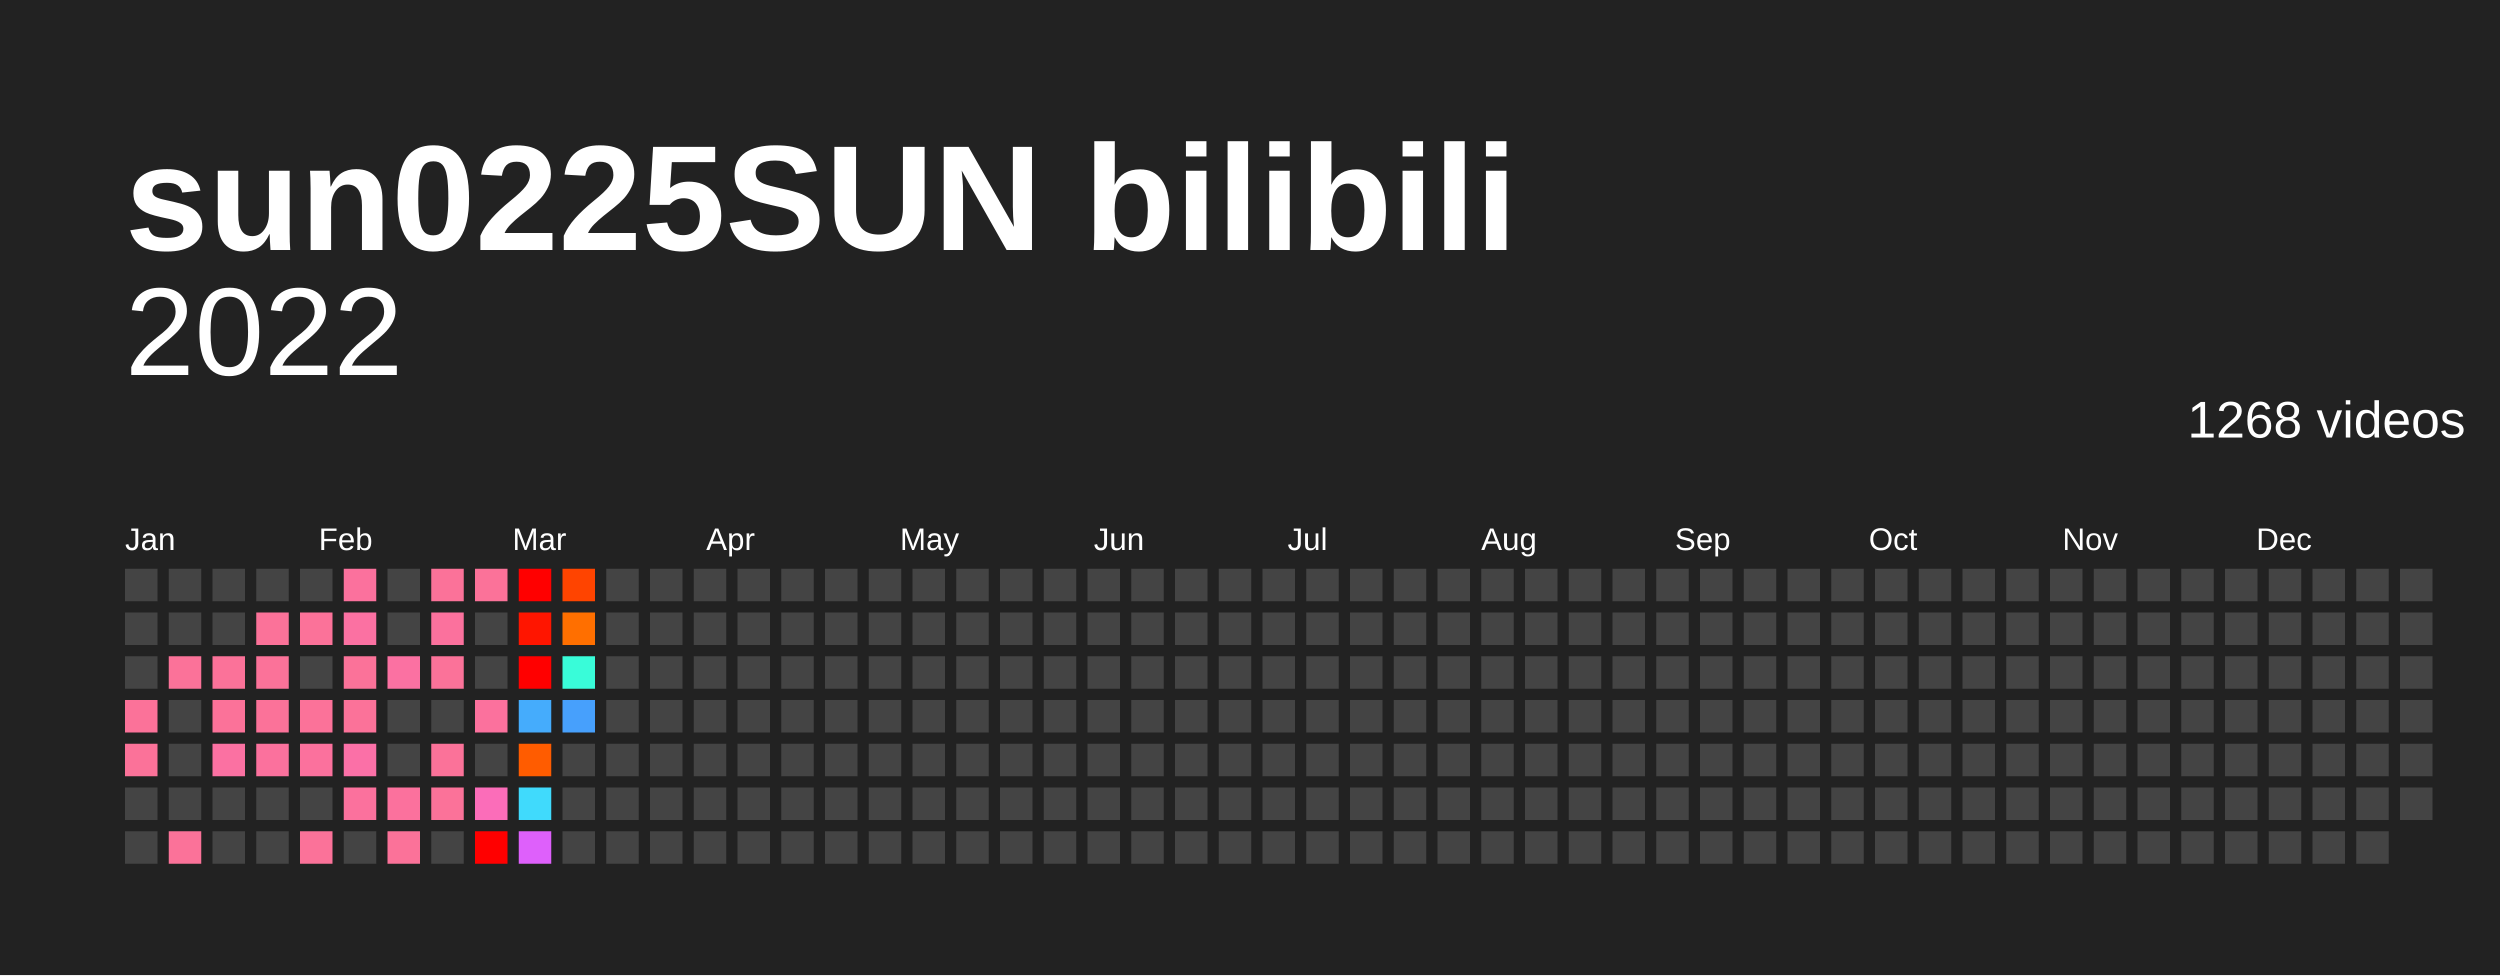
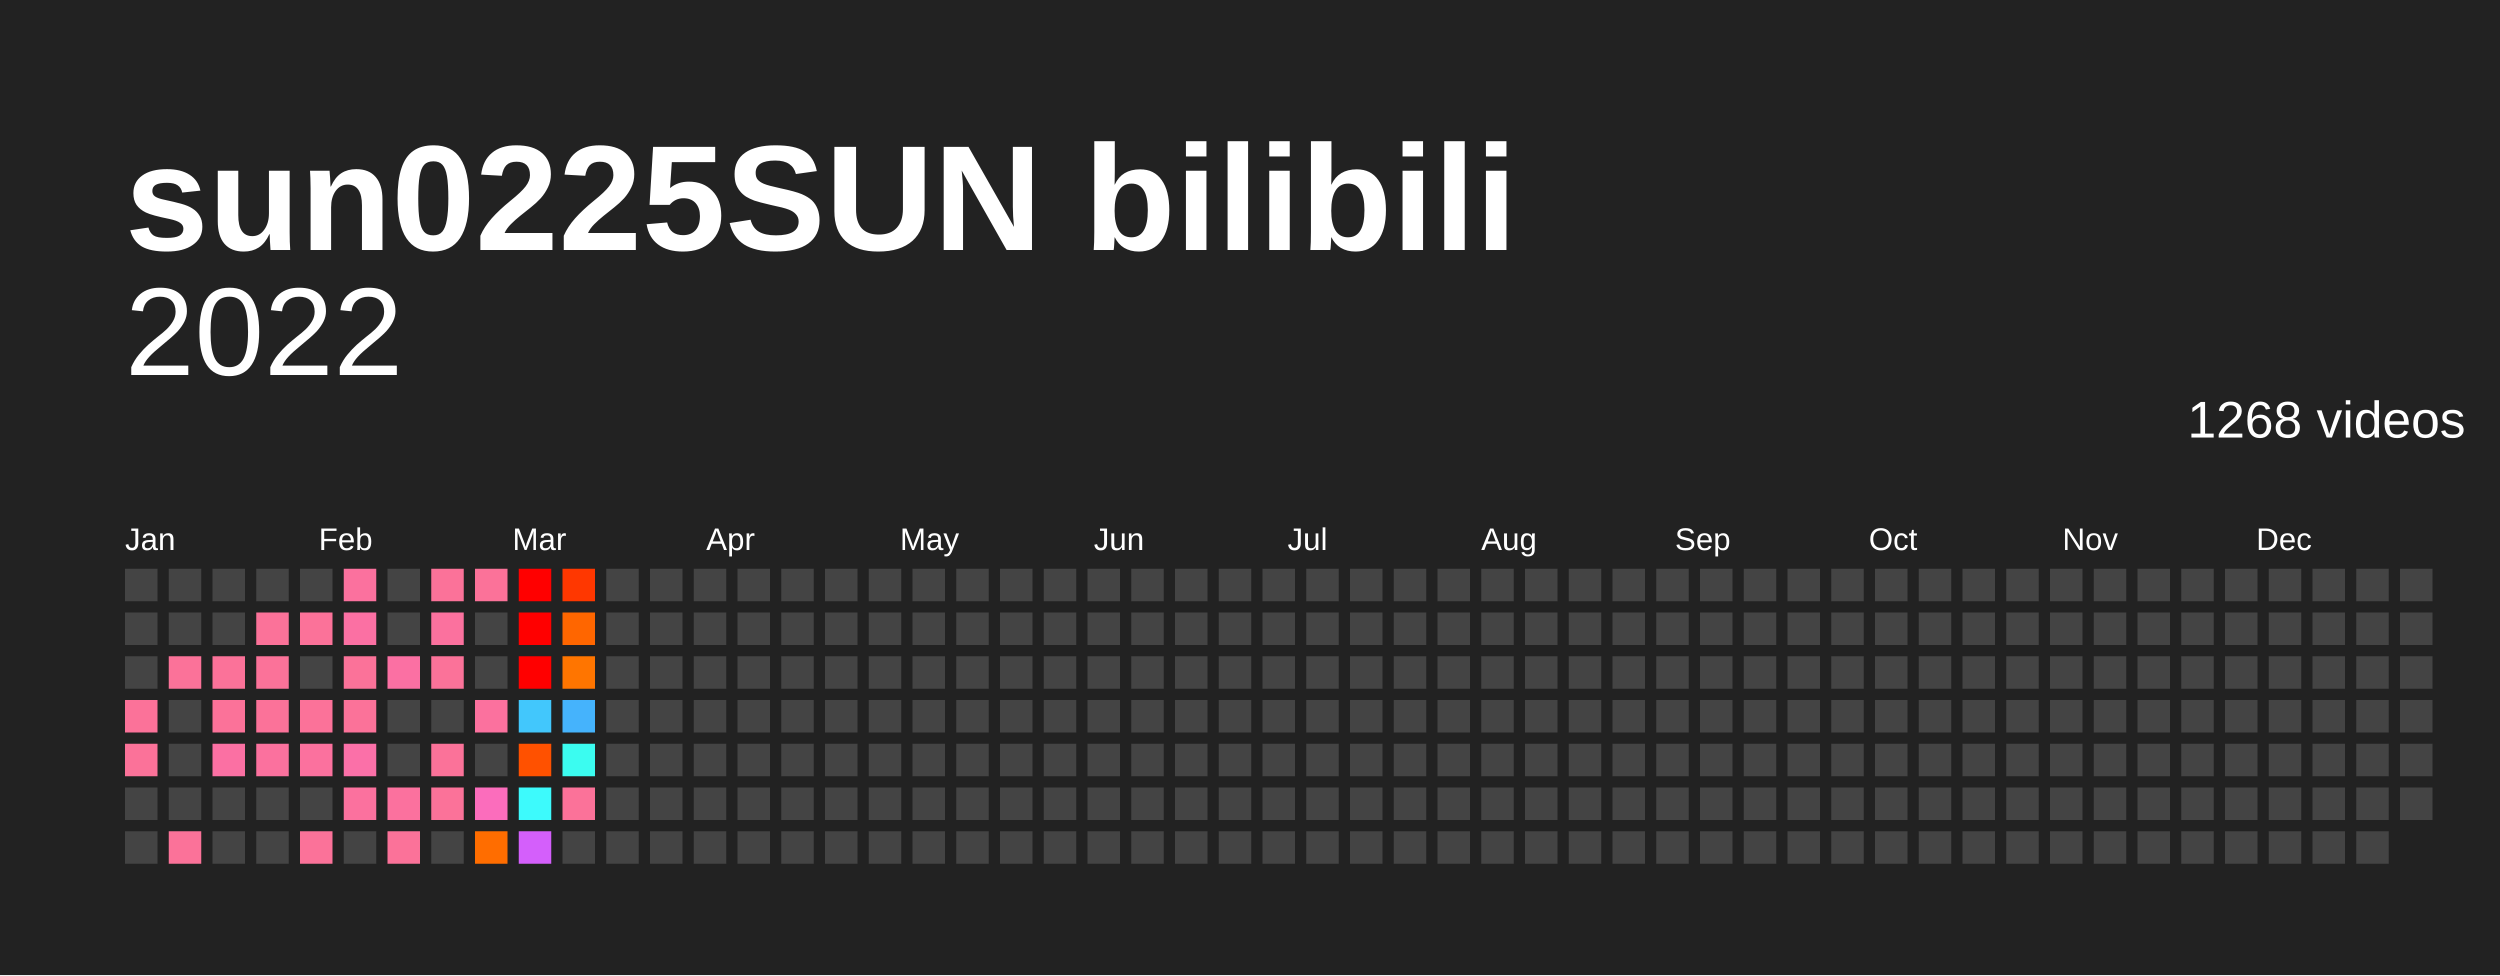
<svg xmlns="http://www.w3.org/2000/svg" baseProfile="full" height="78mm" version="1.1" viewBox="0,0,200,78" width="200mm">
  <defs />
  <rect fill="#222222" height="78" width="200" x="0" y="0" />
  <text fill="#FFFFFF" style="font-size:12px; font-family:Arial; font-weight:bold;" x="10" y="20">sun0225SUN bilibili</text>
  <text alignment-baseline="hanging" fill="#FFFFFF" style="font-size:10.0px; font-family:Arial;" x="10" y="30">2022</text>
  <text alignment-baseline="hanging" fill="#FFFFFF" style="font-size:4.125px; font-family:Arial;" x="175" y="35">1268 videos</text>
  <text fill="#FFFFFF" style="font-size:2.5px; font-family:Arial" x="10.0" y="44">Jan</text>
  <text fill="#FFFFFF" style="font-size:2.5px; font-family:Arial" x="25.5" y="44">Feb</text>
  <text fill="#FFFFFF" style="font-size:2.5px; font-family:Arial" x="41.0" y="44">Mar</text>
  <text fill="#FFFFFF" style="font-size:2.5px; font-family:Arial" x="56.5" y="44">Apr</text>
  <text fill="#FFFFFF" style="font-size:2.5px; font-family:Arial" x="72.0" y="44">May</text>
  <text fill="#FFFFFF" style="font-size:2.5px; font-family:Arial" x="87.5" y="44">Jun</text>
  <text fill="#FFFFFF" style="font-size:2.5px; font-family:Arial" x="103.0" y="44">Jul</text>
  <text fill="#FFFFFF" style="font-size:2.5px; font-family:Arial" x="118.5" y="44">Aug</text>
  <text fill="#FFFFFF" style="font-size:2.5px; font-family:Arial" x="134.0" y="44">Sep</text>
  <text fill="#FFFFFF" style="font-size:2.5px; font-family:Arial" x="149.5" y="44">Oct</text>
  <text fill="#FFFFFF" style="font-size:2.5px; font-family:Arial" x="165.0" y="44">Nov</text>
  <text fill="#FFFFFF" style="font-size:2.5px; font-family:Arial" x="180.5" y="44">Dec</text>
  <rect fill="#444444" height="2.6" width="2.6" x="10.0" y="45.5" />
  <rect fill="#444444" height="2.6" width="2.6" x="10.0" y="49.0" />
  <rect fill="#444444" height="2.6" width="2.6" x="10.0" y="52.5" />
  <rect fill="#fb7299" height="2.6" width="2.6" x="10.0" y="56.0" />
  <rect fill="#fb7299" height="2.6" width="2.6" x="10.0" y="59.5" />
  <rect fill="#444444" height="2.6" width="2.6" x="10.0" y="63.0" />
  <rect fill="#444444" height="2.6" width="2.6" x="10.0" y="66.5" />
  <rect fill="#444444" height="2.6" width="2.6" x="13.5" y="45.5" />
  <rect fill="#444444" height="2.6" width="2.6" x="13.5" y="49.0" />
  <rect fill="#fb7299" height="2.6" width="2.6" x="13.5" y="52.5" />
  <rect fill="#444444" height="2.6" width="2.6" x="13.5" y="56.0" />
  <rect fill="#444444" height="2.6" width="2.6" x="13.5" y="59.5" />
  <rect fill="#444444" height="2.6" width="2.6" x="13.5" y="63.0" />
  <rect fill="#fb7299" height="2.6" width="2.6" x="13.5" y="66.5" />
  <rect fill="#444444" height="2.6" width="2.6" x="17.0" y="45.5" />
  <rect fill="#444444" height="2.6" width="2.6" x="17.0" y="49.0" />
  <rect fill="#fb7299" height="2.6" width="2.6" x="17.0" y="52.5" />
  <rect fill="#fb7299" height="2.6" width="2.6" x="17.0" y="56.0" />
-   <rect fill="#fb71a2" height="2.6" width="2.6" x="17.0" y="59.5" />
+   <rect fill="#fb70a3" height="2.6" width="2.6" x="17.0" y="59.5" />
  <rect fill="#444444" height="2.6" width="2.6" x="17.0" y="63.0" />
  <rect fill="#444444" height="2.6" width="2.6" x="17.0" y="66.5" />
  <rect fill="#444444" height="2.6" width="2.6" x="20.5" y="45.5" />
  <rect fill="#fb7299" height="2.6" width="2.6" x="20.5" y="49.0" />
  <rect fill="#fb7299" height="2.6" width="2.6" x="20.5" y="52.5" />
  <rect fill="#fb7299" height="2.6" width="2.6" x="20.5" y="56.0" />
-   <rect fill="#fb719d" height="2.6" width="2.6" x="20.5" y="59.5" />
+   <rect fill="#fb719e" height="2.6" width="2.6" x="20.5" y="59.5" />
  <rect fill="#444444" height="2.6" width="2.6" x="20.5" y="63.0" />
  <rect fill="#444444" height="2.6" width="2.6" x="20.5" y="66.5" />
  <rect fill="#444444" height="2.6" width="2.6" x="24.0" y="45.5" />
  <rect fill="#fb7299" height="2.6" width="2.6" x="24.0" y="49.0" />
  <rect fill="#444444" height="2.6" width="2.6" x="24.0" y="52.5" />
  <rect fill="#fb7299" height="2.6" width="2.6" x="24.0" y="56.0" />
-   <rect fill="#fb719d" height="2.6" width="2.6" x="24.0" y="59.5" />
+   <rect fill="#fb719e" height="2.6" width="2.6" x="24.0" y="59.5" />
  <rect fill="#444444" height="2.6" width="2.6" x="24.0" y="63.0" />
  <rect fill="#fb7299" height="2.6" width="2.6" x="24.0" y="66.5" />
-   <rect fill="#fb719d" height="2.6" width="2.6" x="27.5" y="45.5" />
-   <rect fill="#fb71a2" height="2.6" width="2.6" x="27.5" y="49.0" />
+   <rect fill="#fb719e" height="2.6" width="2.6" x="27.5" y="45.5" />
+   <rect fill="#fb70a3" height="2.6" width="2.6" x="27.5" y="49.0" />
  <rect fill="#fb7299" height="2.6" width="2.6" x="27.5" y="52.5" />
  <rect fill="#fb7299" height="2.6" width="2.6" x="27.5" y="56.0" />
-   <rect fill="#fb70a7" height="2.6" width="2.6" x="27.5" y="59.5" />
-   <rect fill="#fb719d" height="2.6" width="2.6" x="27.5" y="63.0" />
+   <rect fill="#fb70a8" height="2.6" width="2.6" x="27.5" y="59.5" />
+   <rect fill="#fb719e" height="2.6" width="2.6" x="27.5" y="63.0" />
  <rect fill="#444444" height="2.6" width="2.6" x="27.5" y="66.5" />
  <rect fill="#444444" height="2.6" width="2.6" x="31.0" y="45.5" />
  <rect fill="#444444" height="2.6" width="2.6" x="31.0" y="49.0" />
-   <rect fill="#fb71a2" height="2.6" width="2.6" x="31.0" y="52.5" />
+   <rect fill="#fb70a3" height="2.6" width="2.6" x="31.0" y="52.5" />
  <rect fill="#444444" height="2.6" width="2.6" x="31.0" y="56.0" />
  <rect fill="#444444" height="2.6" width="2.6" x="31.0" y="59.5" />
-   <rect fill="#fb719d" height="2.6" width="2.6" x="31.0" y="63.0" />
+   <rect fill="#fb719e" height="2.6" width="2.6" x="31.0" y="63.0" />
  <rect fill="#fb7299" height="2.6" width="2.6" x="31.0" y="66.5" />
  <rect fill="#fb7299" height="2.6" width="2.6" x="34.5" y="45.5" />
-   <rect fill="#fb719d" height="2.6" width="2.6" x="34.5" y="49.0" />
+   <rect fill="#fb719e" height="2.6" width="2.6" x="34.5" y="49.0" />
  <rect fill="#fb7299" height="2.6" width="2.6" x="34.5" y="52.5" />
  <rect fill="#444444" height="2.6" width="2.6" x="34.5" y="56.0" />
  <rect fill="#fb7299" height="2.6" width="2.6" x="34.5" y="59.5" />
  <rect fill="#fb7299" height="2.6" width="2.6" x="34.5" y="63.0" />
  <rect fill="#444444" height="2.6" width="2.6" x="34.5" y="66.5" />
  <rect fill="#fb7299" height="2.6" width="2.6" x="38.0" y="45.5" />
  <rect fill="#444444" height="2.6" width="2.6" x="38.0" y="49.0" />
  <rect fill="#444444" height="2.6" width="2.6" x="38.0" y="52.5" />
-   <rect fill="#fb719d" height="2.6" width="2.6" x="38.0" y="56.0" />
+   <rect fill="#fb719e" height="2.6" width="2.6" x="38.0" y="56.0" />
  <rect fill="#444444" height="2.6" width="2.6" x="38.0" y="59.5" />
-   <rect fill="#fb6db9" height="2.6" width="2.6" x="38.0" y="63.0" />
-   <rect fill="red" height="2.6" width="2.6" x="38.0" y="66.5" />
+   <rect fill="#fb6dbc" height="2.6" width="2.6" x="38.0" y="63.0" />
+   <rect fill="#ff6d00" height="2.6" width="2.6" x="38.0" y="66.5" />
  <rect fill="red" height="2.6" width="2.6" x="41.5" y="45.5" />
-   <rect fill="#ff1500" height="2.6" width="2.6" x="41.5" y="49.0" />
+   <rect fill="red" height="2.6" width="2.6" x="41.5" y="49.0" />
  <rect fill="red" height="2.6" width="2.6" x="41.5" y="52.5" />
-   <rect fill="#45acfc" height="2.6" width="2.6" x="41.5" y="56.0" />
-   <rect fill="#ff5c00" height="2.6" width="2.6" x="41.5" y="59.5" />
-   <rect fill="#40dafc" height="2.6" width="2.6" x="41.5" y="63.0" />
-   <rect fill="#de60fb" height="2.6" width="2.6" x="41.5" y="66.5" />
-   <rect fill="#ff4400" height="2.6" width="2.6" x="45.0" y="45.5" />
-   <rect fill="#ff6f00" height="2.6" width="2.6" x="45.0" y="49.0" />
-   <rect fill="#39fcd9" height="2.6" width="2.6" x="45.0" y="52.5" />
-   <rect fill="#47a0fc" height="2.6" width="2.6" x="45.0" y="56.0" />
-   <rect fill="#444444" height="2.6" width="2.6" x="45.0" y="59.5" />
-   <rect fill="#444444" height="2.6" width="2.6" x="45.0" y="63.0" />
+   <rect fill="#42c7fc" height="2.6" width="2.6" x="41.5" y="56.0" />
+   <rect fill="#ff5100" height="2.6" width="2.6" x="41.5" y="59.5" />
+   <rect fill="#3dfafc" height="2.6" width="2.6" x="41.5" y="63.0" />
+   <rect fill="#d45ffb" height="2.6" width="2.6" x="41.5" y="66.5" />
+   <rect fill="#ff3700" height="2.6" width="2.6" x="45.0" y="45.5" />
+   <rect fill="#ff6600" height="2.6" width="2.6" x="45.0" y="49.0" />
+   <rect fill="#ff7500" height="2.6" width="2.6" x="45.0" y="52.5" />
+   <rect fill="#45b3fc" height="2.6" width="2.6" x="45.0" y="56.0" />
+   <rect fill="#3bfcf0" height="2.6" width="2.6" x="45.0" y="59.5" />
+   <rect fill="#fb7299" height="2.6" width="2.6" x="45.0" y="63.0" />
  <rect fill="#444444" height="2.6" width="2.6" x="45.0" y="66.5" />
  <rect fill="#444444" height="2.6" width="2.6" x="48.5" y="45.5" />
  <rect fill="#444444" height="2.6" width="2.6" x="48.5" y="49.0" />
  <rect fill="#444444" height="2.6" width="2.6" x="48.5" y="52.5" />
  <rect fill="#444444" height="2.6" width="2.6" x="48.5" y="56.0" />
  <rect fill="#444444" height="2.6" width="2.6" x="48.5" y="59.5" />
  <rect fill="#444444" height="2.6" width="2.6" x="48.5" y="63.0" />
  <rect fill="#444444" height="2.6" width="2.6" x="48.5" y="66.5" />
  <rect fill="#444444" height="2.6" width="2.6" x="52.0" y="45.5" />
  <rect fill="#444444" height="2.6" width="2.6" x="52.0" y="49.0" />
  <rect fill="#444444" height="2.6" width="2.6" x="52.0" y="52.5" />
  <rect fill="#444444" height="2.6" width="2.6" x="52.0" y="56.0" />
  <rect fill="#444444" height="2.6" width="2.6" x="52.0" y="59.5" />
  <rect fill="#444444" height="2.6" width="2.6" x="52.0" y="63.0" />
  <rect fill="#444444" height="2.6" width="2.6" x="52.0" y="66.5" />
  <rect fill="#444444" height="2.6" width="2.6" x="55.5" y="45.5" />
  <rect fill="#444444" height="2.6" width="2.6" x="55.5" y="49.0" />
  <rect fill="#444444" height="2.6" width="2.6" x="55.5" y="52.5" />
  <rect fill="#444444" height="2.6" width="2.6" x="55.5" y="56.0" />
  <rect fill="#444444" height="2.6" width="2.6" x="55.5" y="59.5" />
  <rect fill="#444444" height="2.6" width="2.6" x="55.5" y="63.0" />
  <rect fill="#444444" height="2.6" width="2.6" x="55.5" y="66.5" />
  <rect fill="#444444" height="2.6" width="2.6" x="59.0" y="45.5" />
  <rect fill="#444444" height="2.6" width="2.6" x="59.0" y="49.0" />
  <rect fill="#444444" height="2.6" width="2.6" x="59.0" y="52.5" />
  <rect fill="#444444" height="2.6" width="2.6" x="59.0" y="56.0" />
  <rect fill="#444444" height="2.6" width="2.6" x="59.0" y="59.5" />
  <rect fill="#444444" height="2.6" width="2.6" x="59.0" y="63.0" />
  <rect fill="#444444" height="2.6" width="2.6" x="59.0" y="66.5" />
  <rect fill="#444444" height="2.6" width="2.6" x="62.5" y="45.5" />
  <rect fill="#444444" height="2.6" width="2.6" x="62.5" y="49.0" />
  <rect fill="#444444" height="2.6" width="2.6" x="62.5" y="52.5" />
  <rect fill="#444444" height="2.6" width="2.6" x="62.5" y="56.0" />
  <rect fill="#444444" height="2.6" width="2.6" x="62.5" y="59.5" />
  <rect fill="#444444" height="2.6" width="2.6" x="62.5" y="63.0" />
  <rect fill="#444444" height="2.6" width="2.6" x="62.5" y="66.5" />
  <rect fill="#444444" height="2.6" width="2.6" x="66.0" y="45.5" />
  <rect fill="#444444" height="2.6" width="2.6" x="66.0" y="49.0" />
  <rect fill="#444444" height="2.6" width="2.6" x="66.0" y="52.5" />
  <rect fill="#444444" height="2.6" width="2.6" x="66.0" y="56.0" />
  <rect fill="#444444" height="2.6" width="2.6" x="66.0" y="59.5" />
  <rect fill="#444444" height="2.6" width="2.6" x="66.0" y="63.0" />
  <rect fill="#444444" height="2.6" width="2.6" x="66.0" y="66.5" />
  <rect fill="#444444" height="2.6" width="2.6" x="69.5" y="45.5" />
  <rect fill="#444444" height="2.6" width="2.6" x="69.5" y="49.0" />
  <rect fill="#444444" height="2.6" width="2.6" x="69.5" y="52.5" />
  <rect fill="#444444" height="2.6" width="2.6" x="69.5" y="56.0" />
  <rect fill="#444444" height="2.6" width="2.6" x="69.5" y="59.5" />
  <rect fill="#444444" height="2.6" width="2.6" x="69.5" y="63.0" />
  <rect fill="#444444" height="2.6" width="2.6" x="69.5" y="66.5" />
  <rect fill="#444444" height="2.6" width="2.6" x="73.0" y="45.5" />
  <rect fill="#444444" height="2.6" width="2.6" x="73.0" y="49.0" />
  <rect fill="#444444" height="2.6" width="2.6" x="73.0" y="52.5" />
  <rect fill="#444444" height="2.6" width="2.6" x="73.0" y="56.0" />
  <rect fill="#444444" height="2.6" width="2.6" x="73.0" y="59.5" />
  <rect fill="#444444" height="2.6" width="2.6" x="73.0" y="63.0" />
  <rect fill="#444444" height="2.6" width="2.6" x="73.0" y="66.5" />
  <rect fill="#444444" height="2.6" width="2.6" x="76.5" y="45.5" />
  <rect fill="#444444" height="2.6" width="2.6" x="76.5" y="49.0" />
  <rect fill="#444444" height="2.6" width="2.6" x="76.5" y="52.5" />
  <rect fill="#444444" height="2.6" width="2.6" x="76.5" y="56.0" />
  <rect fill="#444444" height="2.6" width="2.6" x="76.5" y="59.5" />
  <rect fill="#444444" height="2.6" width="2.6" x="76.5" y="63.0" />
  <rect fill="#444444" height="2.6" width="2.6" x="76.5" y="66.5" />
  <rect fill="#444444" height="2.6" width="2.6" x="80.0" y="45.5" />
  <rect fill="#444444" height="2.6" width="2.6" x="80.0" y="49.0" />
  <rect fill="#444444" height="2.6" width="2.6" x="80.0" y="52.5" />
  <rect fill="#444444" height="2.6" width="2.6" x="80.0" y="56.0" />
  <rect fill="#444444" height="2.6" width="2.6" x="80.0" y="59.5" />
  <rect fill="#444444" height="2.6" width="2.6" x="80.0" y="63.0" />
  <rect fill="#444444" height="2.6" width="2.6" x="80.0" y="66.5" />
  <rect fill="#444444" height="2.6" width="2.6" x="83.5" y="45.5" />
  <rect fill="#444444" height="2.6" width="2.6" x="83.5" y="49.0" />
  <rect fill="#444444" height="2.6" width="2.6" x="83.5" y="52.5" />
  <rect fill="#444444" height="2.6" width="2.6" x="83.5" y="56.0" />
  <rect fill="#444444" height="2.6" width="2.6" x="83.5" y="59.5" />
  <rect fill="#444444" height="2.6" width="2.6" x="83.5" y="63.0" />
  <rect fill="#444444" height="2.6" width="2.6" x="83.5" y="66.5" />
  <rect fill="#444444" height="2.6" width="2.6" x="87.0" y="45.5" />
  <rect fill="#444444" height="2.6" width="2.6" x="87.0" y="49.0" />
  <rect fill="#444444" height="2.6" width="2.6" x="87.0" y="52.5" />
  <rect fill="#444444" height="2.6" width="2.6" x="87.0" y="56.0" />
  <rect fill="#444444" height="2.6" width="2.6" x="87.0" y="59.5" />
  <rect fill="#444444" height="2.6" width="2.6" x="87.0" y="63.0" />
  <rect fill="#444444" height="2.6" width="2.6" x="87.0" y="66.5" />
  <rect fill="#444444" height="2.6" width="2.6" x="90.5" y="45.5" />
  <rect fill="#444444" height="2.6" width="2.6" x="90.5" y="49.0" />
  <rect fill="#444444" height="2.6" width="2.6" x="90.5" y="52.5" />
  <rect fill="#444444" height="2.6" width="2.6" x="90.5" y="56.0" />
  <rect fill="#444444" height="2.6" width="2.6" x="90.5" y="59.5" />
  <rect fill="#444444" height="2.6" width="2.6" x="90.5" y="63.0" />
  <rect fill="#444444" height="2.6" width="2.6" x="90.5" y="66.5" />
  <rect fill="#444444" height="2.6" width="2.6" x="94.0" y="45.5" />
  <rect fill="#444444" height="2.6" width="2.6" x="94.0" y="49.0" />
  <rect fill="#444444" height="2.6" width="2.6" x="94.0" y="52.5" />
  <rect fill="#444444" height="2.6" width="2.6" x="94.0" y="56.0" />
  <rect fill="#444444" height="2.6" width="2.6" x="94.0" y="59.5" />
  <rect fill="#444444" height="2.6" width="2.6" x="94.0" y="63.0" />
  <rect fill="#444444" height="2.6" width="2.6" x="94.0" y="66.5" />
  <rect fill="#444444" height="2.6" width="2.6" x="97.5" y="45.5" />
  <rect fill="#444444" height="2.6" width="2.6" x="97.5" y="49.0" />
  <rect fill="#444444" height="2.6" width="2.6" x="97.5" y="52.5" />
  <rect fill="#444444" height="2.6" width="2.6" x="97.5" y="56.0" />
  <rect fill="#444444" height="2.6" width="2.6" x="97.5" y="59.5" />
  <rect fill="#444444" height="2.6" width="2.6" x="97.5" y="63.0" />
  <rect fill="#444444" height="2.6" width="2.6" x="97.5" y="66.5" />
  <rect fill="#444444" height="2.6" width="2.6" x="101.0" y="45.5" />
  <rect fill="#444444" height="2.6" width="2.6" x="101.0" y="49.0" />
  <rect fill="#444444" height="2.6" width="2.6" x="101.0" y="52.5" />
  <rect fill="#444444" height="2.6" width="2.6" x="101.0" y="56.0" />
  <rect fill="#444444" height="2.6" width="2.6" x="101.0" y="59.5" />
  <rect fill="#444444" height="2.6" width="2.6" x="101.0" y="63.0" />
  <rect fill="#444444" height="2.6" width="2.6" x="101.0" y="66.5" />
  <rect fill="#444444" height="2.6" width="2.6" x="104.5" y="45.5" />
  <rect fill="#444444" height="2.6" width="2.6" x="104.5" y="49.0" />
  <rect fill="#444444" height="2.6" width="2.6" x="104.5" y="52.5" />
  <rect fill="#444444" height="2.6" width="2.6" x="104.5" y="56.0" />
  <rect fill="#444444" height="2.6" width="2.6" x="104.5" y="59.5" />
  <rect fill="#444444" height="2.6" width="2.6" x="104.5" y="63.0" />
  <rect fill="#444444" height="2.6" width="2.6" x="104.5" y="66.5" />
  <rect fill="#444444" height="2.6" width="2.6" x="108.0" y="45.5" />
  <rect fill="#444444" height="2.6" width="2.6" x="108.0" y="49.0" />
  <rect fill="#444444" height="2.6" width="2.6" x="108.0" y="52.5" />
  <rect fill="#444444" height="2.6" width="2.6" x="108.0" y="56.0" />
  <rect fill="#444444" height="2.6" width="2.6" x="108.0" y="59.5" />
  <rect fill="#444444" height="2.6" width="2.6" x="108.0" y="63.0" />
  <rect fill="#444444" height="2.6" width="2.6" x="108.0" y="66.5" />
  <rect fill="#444444" height="2.6" width="2.6" x="111.5" y="45.5" />
  <rect fill="#444444" height="2.6" width="2.6" x="111.5" y="49.0" />
  <rect fill="#444444" height="2.6" width="2.6" x="111.5" y="52.5" />
  <rect fill="#444444" height="2.6" width="2.6" x="111.5" y="56.0" />
  <rect fill="#444444" height="2.6" width="2.6" x="111.5" y="59.5" />
  <rect fill="#444444" height="2.6" width="2.6" x="111.5" y="63.0" />
  <rect fill="#444444" height="2.6" width="2.6" x="111.5" y="66.5" />
  <rect fill="#444444" height="2.6" width="2.6" x="115.0" y="45.5" />
  <rect fill="#444444" height="2.6" width="2.6" x="115.0" y="49.0" />
  <rect fill="#444444" height="2.6" width="2.6" x="115.0" y="52.5" />
  <rect fill="#444444" height="2.6" width="2.6" x="115.0" y="56.0" />
  <rect fill="#444444" height="2.6" width="2.6" x="115.0" y="59.5" />
  <rect fill="#444444" height="2.6" width="2.6" x="115.0" y="63.0" />
  <rect fill="#444444" height="2.6" width="2.6" x="115.0" y="66.5" />
  <rect fill="#444444" height="2.6" width="2.6" x="118.5" y="45.5" />
  <rect fill="#444444" height="2.6" width="2.6" x="118.5" y="49.0" />
  <rect fill="#444444" height="2.6" width="2.6" x="118.5" y="52.5" />
  <rect fill="#444444" height="2.6" width="2.6" x="118.5" y="56.0" />
  <rect fill="#444444" height="2.6" width="2.6" x="118.5" y="59.5" />
  <rect fill="#444444" height="2.6" width="2.6" x="118.5" y="63.0" />
  <rect fill="#444444" height="2.6" width="2.6" x="118.5" y="66.5" />
  <rect fill="#444444" height="2.6" width="2.6" x="122.0" y="45.5" />
  <rect fill="#444444" height="2.6" width="2.6" x="122.0" y="49.0" />
  <rect fill="#444444" height="2.6" width="2.6" x="122.0" y="52.5" />
  <rect fill="#444444" height="2.6" width="2.6" x="122.0" y="56.0" />
  <rect fill="#444444" height="2.6" width="2.6" x="122.0" y="59.5" />
  <rect fill="#444444" height="2.6" width="2.6" x="122.0" y="63.0" />
  <rect fill="#444444" height="2.6" width="2.6" x="122.0" y="66.5" />
  <rect fill="#444444" height="2.6" width="2.6" x="125.5" y="45.5" />
  <rect fill="#444444" height="2.6" width="2.6" x="125.5" y="49.0" />
  <rect fill="#444444" height="2.6" width="2.6" x="125.5" y="52.5" />
  <rect fill="#444444" height="2.6" width="2.6" x="125.5" y="56.0" />
  <rect fill="#444444" height="2.6" width="2.6" x="125.5" y="59.5" />
  <rect fill="#444444" height="2.6" width="2.6" x="125.5" y="63.0" />
  <rect fill="#444444" height="2.6" width="2.6" x="125.5" y="66.5" />
  <rect fill="#444444" height="2.6" width="2.6" x="129.0" y="45.5" />
  <rect fill="#444444" height="2.6" width="2.6" x="129.0" y="49.0" />
  <rect fill="#444444" height="2.6" width="2.6" x="129.0" y="52.5" />
  <rect fill="#444444" height="2.6" width="2.6" x="129.0" y="56.0" />
  <rect fill="#444444" height="2.6" width="2.6" x="129.0" y="59.5" />
  <rect fill="#444444" height="2.6" width="2.6" x="129.0" y="63.0" />
  <rect fill="#444444" height="2.6" width="2.6" x="129.0" y="66.5" />
  <rect fill="#444444" height="2.6" width="2.6" x="132.5" y="45.5" />
  <rect fill="#444444" height="2.6" width="2.6" x="132.5" y="49.0" />
  <rect fill="#444444" height="2.6" width="2.6" x="132.5" y="52.5" />
  <rect fill="#444444" height="2.6" width="2.6" x="132.5" y="56.0" />
  <rect fill="#444444" height="2.6" width="2.6" x="132.5" y="59.5" />
  <rect fill="#444444" height="2.6" width="2.6" x="132.5" y="63.0" />
  <rect fill="#444444" height="2.6" width="2.6" x="132.5" y="66.5" />
  <rect fill="#444444" height="2.6" width="2.6" x="136.0" y="45.5" />
  <rect fill="#444444" height="2.6" width="2.6" x="136.0" y="49.0" />
  <rect fill="#444444" height="2.6" width="2.6" x="136.0" y="52.5" />
  <rect fill="#444444" height="2.6" width="2.6" x="136.0" y="56.0" />
  <rect fill="#444444" height="2.6" width="2.6" x="136.0" y="59.5" />
  <rect fill="#444444" height="2.6" width="2.6" x="136.0" y="63.0" />
  <rect fill="#444444" height="2.6" width="2.6" x="136.0" y="66.5" />
  <rect fill="#444444" height="2.6" width="2.6" x="139.5" y="45.5" />
  <rect fill="#444444" height="2.6" width="2.6" x="139.5" y="49.0" />
  <rect fill="#444444" height="2.6" width="2.6" x="139.5" y="52.5" />
  <rect fill="#444444" height="2.6" width="2.6" x="139.5" y="56.0" />
  <rect fill="#444444" height="2.6" width="2.6" x="139.5" y="59.5" />
  <rect fill="#444444" height="2.6" width="2.6" x="139.5" y="63.0" />
  <rect fill="#444444" height="2.6" width="2.6" x="139.5" y="66.5" />
  <rect fill="#444444" height="2.6" width="2.6" x="143.0" y="45.5" />
  <rect fill="#444444" height="2.6" width="2.6" x="143.0" y="49.0" />
  <rect fill="#444444" height="2.6" width="2.6" x="143.0" y="52.5" />
  <rect fill="#444444" height="2.6" width="2.6" x="143.0" y="56.0" />
  <rect fill="#444444" height="2.6" width="2.6" x="143.0" y="59.5" />
  <rect fill="#444444" height="2.6" width="2.6" x="143.0" y="63.0" />
  <rect fill="#444444" height="2.6" width="2.6" x="143.0" y="66.5" />
  <rect fill="#444444" height="2.6" width="2.6" x="146.5" y="45.5" />
  <rect fill="#444444" height="2.6" width="2.6" x="146.5" y="49.0" />
  <rect fill="#444444" height="2.6" width="2.6" x="146.5" y="52.5" />
  <rect fill="#444444" height="2.6" width="2.6" x="146.5" y="56.0" />
  <rect fill="#444444" height="2.6" width="2.6" x="146.5" y="59.5" />
  <rect fill="#444444" height="2.6" width="2.6" x="146.5" y="63.0" />
  <rect fill="#444444" height="2.6" width="2.6" x="146.5" y="66.5" />
  <rect fill="#444444" height="2.6" width="2.6" x="150.0" y="45.5" />
  <rect fill="#444444" height="2.6" width="2.6" x="150.0" y="49.0" />
  <rect fill="#444444" height="2.6" width="2.6" x="150.0" y="52.5" />
  <rect fill="#444444" height="2.6" width="2.6" x="150.0" y="56.0" />
  <rect fill="#444444" height="2.6" width="2.6" x="150.0" y="59.5" />
  <rect fill="#444444" height="2.6" width="2.6" x="150.0" y="63.0" />
  <rect fill="#444444" height="2.6" width="2.6" x="150.0" y="66.5" />
  <rect fill="#444444" height="2.6" width="2.6" x="153.5" y="45.5" />
  <rect fill="#444444" height="2.6" width="2.6" x="153.5" y="49.0" />
  <rect fill="#444444" height="2.6" width="2.6" x="153.5" y="52.5" />
  <rect fill="#444444" height="2.6" width="2.6" x="153.5" y="56.0" />
  <rect fill="#444444" height="2.6" width="2.6" x="153.5" y="59.5" />
  <rect fill="#444444" height="2.6" width="2.6" x="153.5" y="63.0" />
  <rect fill="#444444" height="2.6" width="2.6" x="153.5" y="66.5" />
  <rect fill="#444444" height="2.6" width="2.6" x="157.0" y="45.5" />
  <rect fill="#444444" height="2.6" width="2.6" x="157.0" y="49.0" />
  <rect fill="#444444" height="2.6" width="2.6" x="157.0" y="52.5" />
  <rect fill="#444444" height="2.6" width="2.6" x="157.0" y="56.0" />
  <rect fill="#444444" height="2.6" width="2.6" x="157.0" y="59.5" />
  <rect fill="#444444" height="2.6" width="2.6" x="157.0" y="63.0" />
  <rect fill="#444444" height="2.6" width="2.6" x="157.0" y="66.5" />
  <rect fill="#444444" height="2.6" width="2.6" x="160.5" y="45.5" />
  <rect fill="#444444" height="2.6" width="2.6" x="160.5" y="49.0" />
  <rect fill="#444444" height="2.6" width="2.6" x="160.5" y="52.5" />
  <rect fill="#444444" height="2.6" width="2.6" x="160.5" y="56.0" />
  <rect fill="#444444" height="2.6" width="2.6" x="160.5" y="59.5" />
  <rect fill="#444444" height="2.6" width="2.6" x="160.5" y="63.0" />
  <rect fill="#444444" height="2.6" width="2.6" x="160.5" y="66.5" />
  <rect fill="#444444" height="2.6" width="2.6" x="164.0" y="45.5" />
  <rect fill="#444444" height="2.6" width="2.6" x="164.0" y="49.0" />
  <rect fill="#444444" height="2.6" width="2.6" x="164.0" y="52.5" />
  <rect fill="#444444" height="2.6" width="2.6" x="164.0" y="56.0" />
  <rect fill="#444444" height="2.6" width="2.6" x="164.0" y="59.5" />
  <rect fill="#444444" height="2.6" width="2.6" x="164.0" y="63.0" />
  <rect fill="#444444" height="2.6" width="2.6" x="164.0" y="66.5" />
  <rect fill="#444444" height="2.6" width="2.6" x="167.5" y="45.5" />
  <rect fill="#444444" height="2.6" width="2.6" x="167.5" y="49.0" />
  <rect fill="#444444" height="2.6" width="2.6" x="167.5" y="52.5" />
  <rect fill="#444444" height="2.6" width="2.6" x="167.5" y="56.0" />
  <rect fill="#444444" height="2.6" width="2.6" x="167.5" y="59.5" />
  <rect fill="#444444" height="2.6" width="2.6" x="167.5" y="63.0" />
  <rect fill="#444444" height="2.6" width="2.6" x="167.5" y="66.5" />
  <rect fill="#444444" height="2.6" width="2.6" x="171.0" y="45.5" />
  <rect fill="#444444" height="2.6" width="2.6" x="171.0" y="49.0" />
  <rect fill="#444444" height="2.6" width="2.6" x="171.0" y="52.5" />
  <rect fill="#444444" height="2.6" width="2.6" x="171.0" y="56.0" />
  <rect fill="#444444" height="2.6" width="2.6" x="171.0" y="59.5" />
  <rect fill="#444444" height="2.6" width="2.6" x="171.0" y="63.0" />
  <rect fill="#444444" height="2.6" width="2.6" x="171.0" y="66.5" />
  <rect fill="#444444" height="2.6" width="2.6" x="174.5" y="45.5" />
  <rect fill="#444444" height="2.6" width="2.6" x="174.5" y="49.0" />
  <rect fill="#444444" height="2.6" width="2.6" x="174.5" y="52.5" />
  <rect fill="#444444" height="2.6" width="2.6" x="174.5" y="56.0" />
  <rect fill="#444444" height="2.6" width="2.6" x="174.5" y="59.5" />
  <rect fill="#444444" height="2.6" width="2.6" x="174.5" y="63.0" />
  <rect fill="#444444" height="2.6" width="2.6" x="174.5" y="66.5" />
  <rect fill="#444444" height="2.6" width="2.6" x="178.0" y="45.5" />
  <rect fill="#444444" height="2.6" width="2.6" x="178.0" y="49.0" />
  <rect fill="#444444" height="2.6" width="2.6" x="178.0" y="52.5" />
  <rect fill="#444444" height="2.6" width="2.6" x="178.0" y="56.0" />
  <rect fill="#444444" height="2.6" width="2.6" x="178.0" y="59.5" />
  <rect fill="#444444" height="2.6" width="2.6" x="178.0" y="63.0" />
  <rect fill="#444444" height="2.6" width="2.6" x="178.0" y="66.5" />
  <rect fill="#444444" height="2.6" width="2.6" x="181.5" y="45.5" />
  <rect fill="#444444" height="2.6" width="2.6" x="181.5" y="49.0" />
  <rect fill="#444444" height="2.6" width="2.6" x="181.5" y="52.5" />
  <rect fill="#444444" height="2.6" width="2.6" x="181.5" y="56.0" />
  <rect fill="#444444" height="2.6" width="2.6" x="181.5" y="59.5" />
  <rect fill="#444444" height="2.6" width="2.6" x="181.5" y="63.0" />
  <rect fill="#444444" height="2.6" width="2.6" x="181.5" y="66.5" />
  <rect fill="#444444" height="2.6" width="2.6" x="185.0" y="45.5" />
  <rect fill="#444444" height="2.6" width="2.6" x="185.0" y="49.0" />
  <rect fill="#444444" height="2.6" width="2.6" x="185.0" y="52.5" />
  <rect fill="#444444" height="2.6" width="2.6" x="185.0" y="56.0" />
  <rect fill="#444444" height="2.6" width="2.6" x="185.0" y="59.5" />
  <rect fill="#444444" height="2.6" width="2.6" x="185.0" y="63.0" />
  <rect fill="#444444" height="2.6" width="2.6" x="185.0" y="66.5" />
  <rect fill="#444444" height="2.6" width="2.6" x="188.5" y="45.5" />
  <rect fill="#444444" height="2.6" width="2.6" x="188.5" y="49.0" />
  <rect fill="#444444" height="2.6" width="2.6" x="188.5" y="52.5" />
  <rect fill="#444444" height="2.6" width="2.6" x="188.5" y="56.0" />
  <rect fill="#444444" height="2.6" width="2.6" x="188.5" y="59.5" />
  <rect fill="#444444" height="2.6" width="2.6" x="188.5" y="63.0" />
  <rect fill="#444444" height="2.6" width="2.6" x="188.5" y="66.5" />
  <rect fill="#444444" height="2.6" width="2.6" x="192.0" y="45.5" />
  <rect fill="#444444" height="2.6" width="2.6" x="192.0" y="49.0" />
  <rect fill="#444444" height="2.6" width="2.6" x="192.0" y="52.5" />
  <rect fill="#444444" height="2.6" width="2.6" x="192.0" y="56.0" />
  <rect fill="#444444" height="2.6" width="2.6" x="192.0" y="59.5" />
  <rect fill="#444444" height="2.6" width="2.6" x="192.0" y="63.0" />
</svg>
